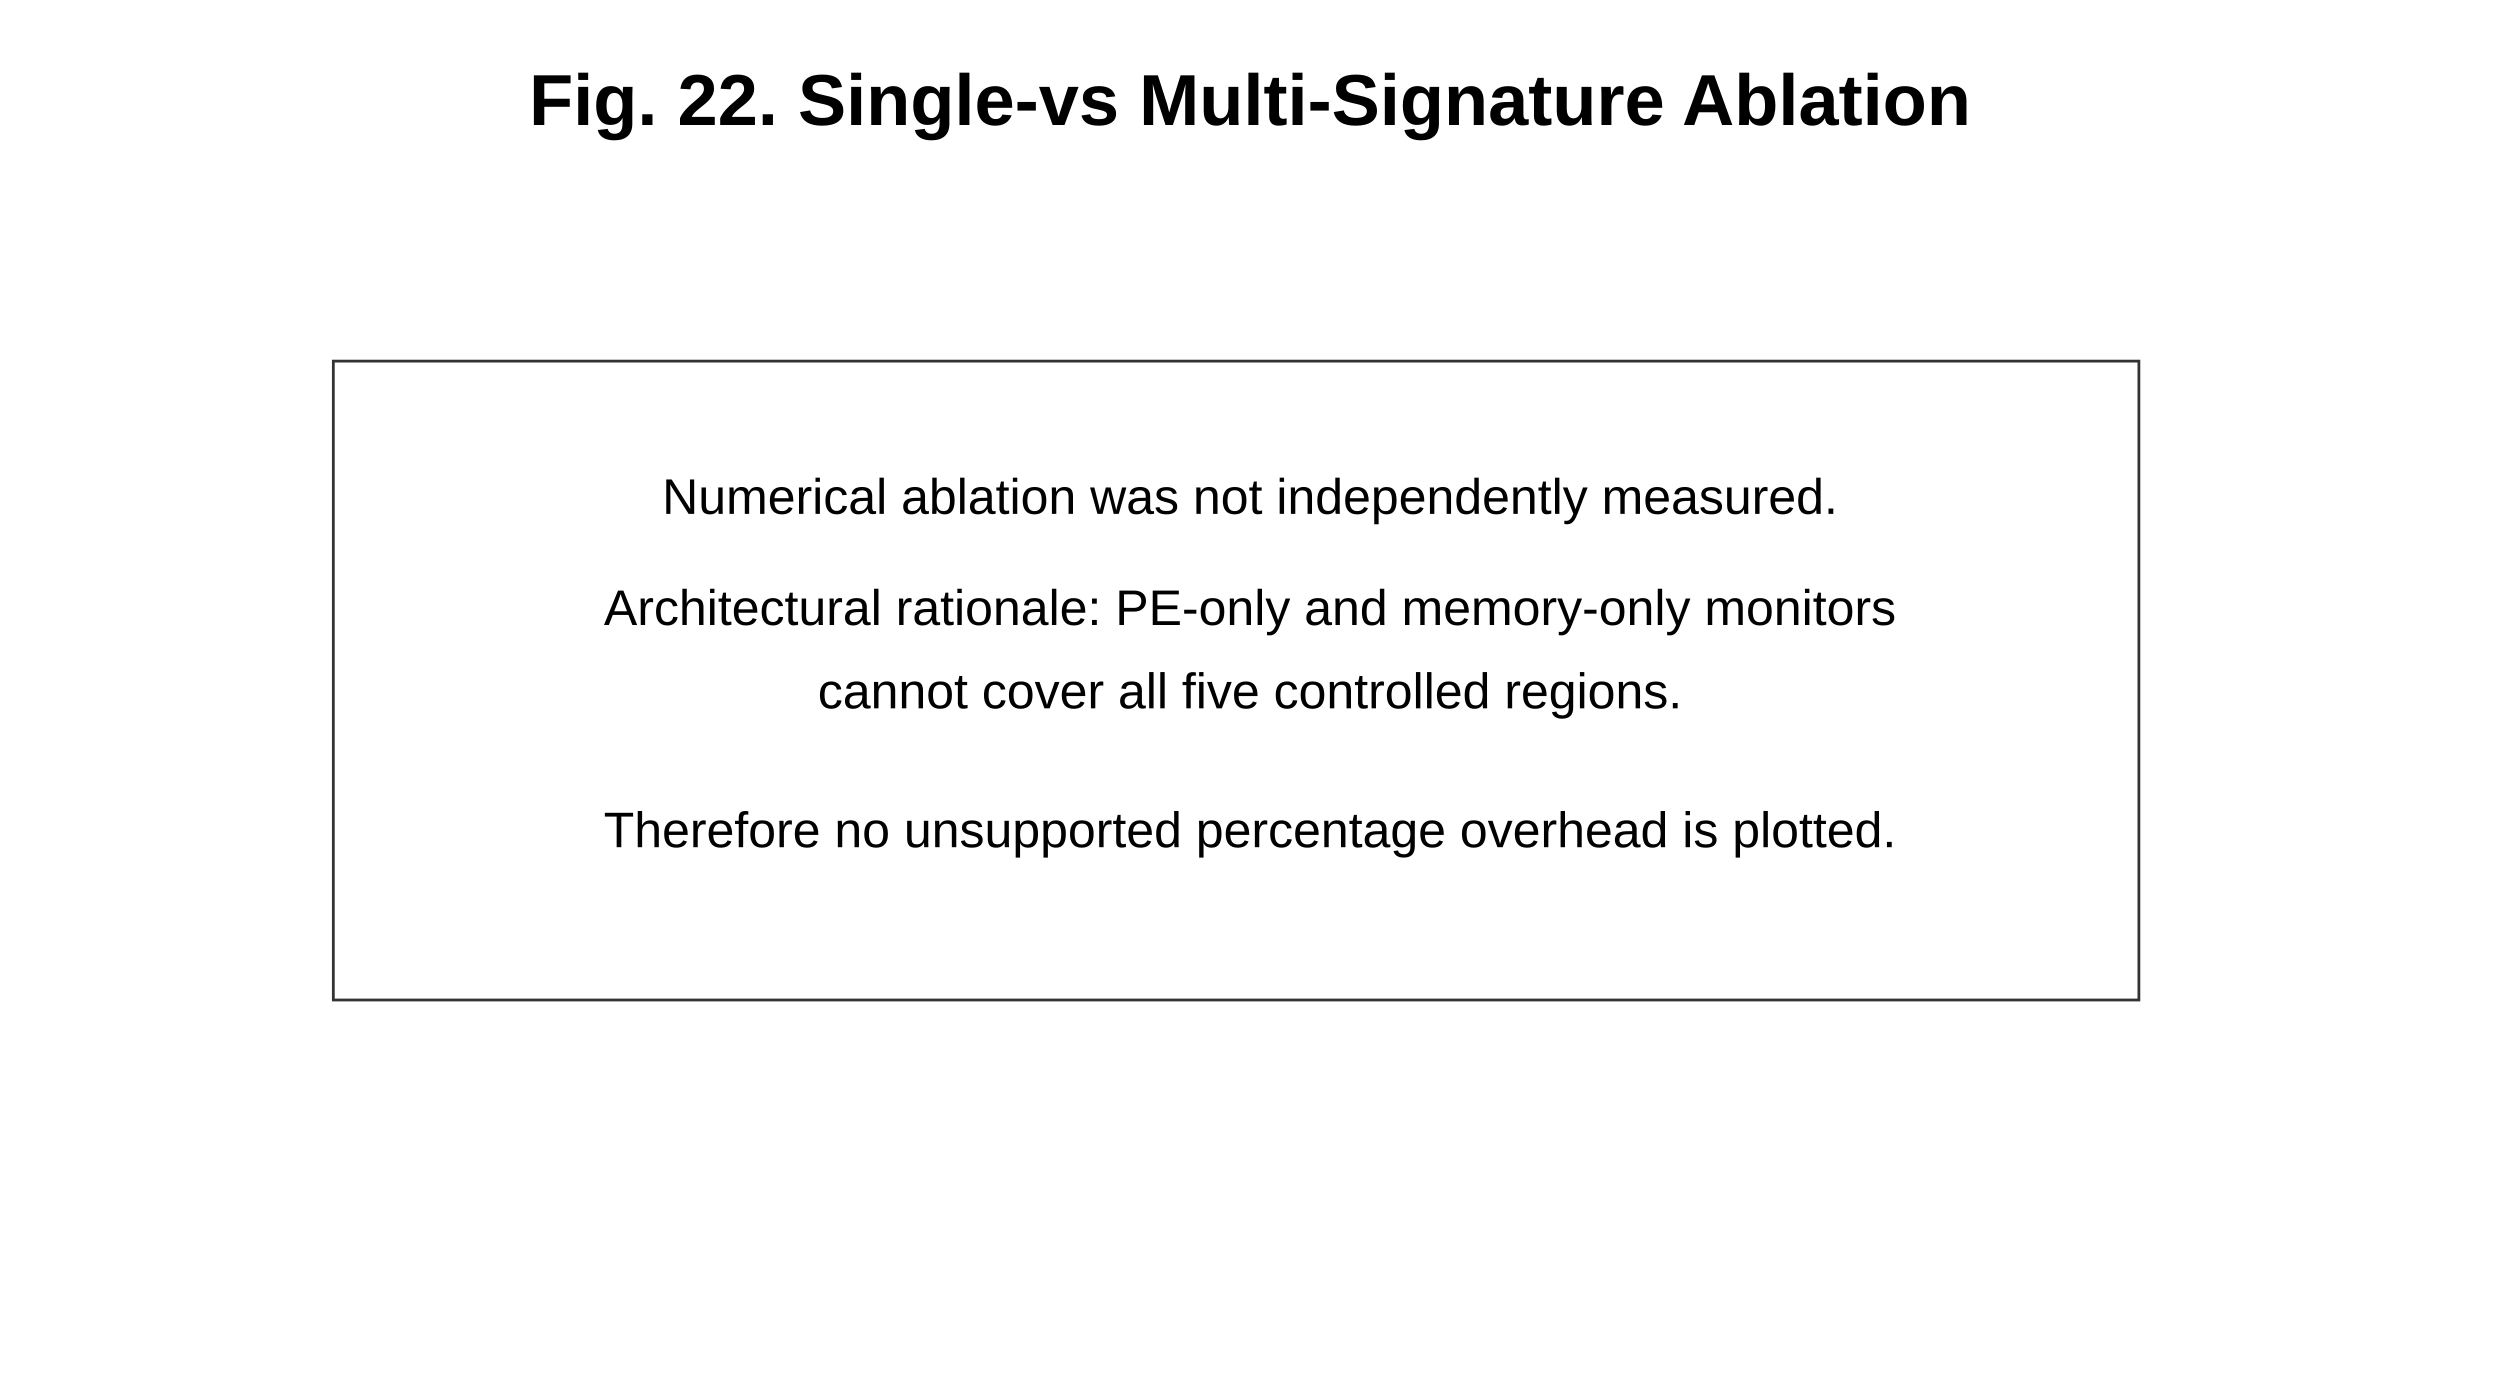
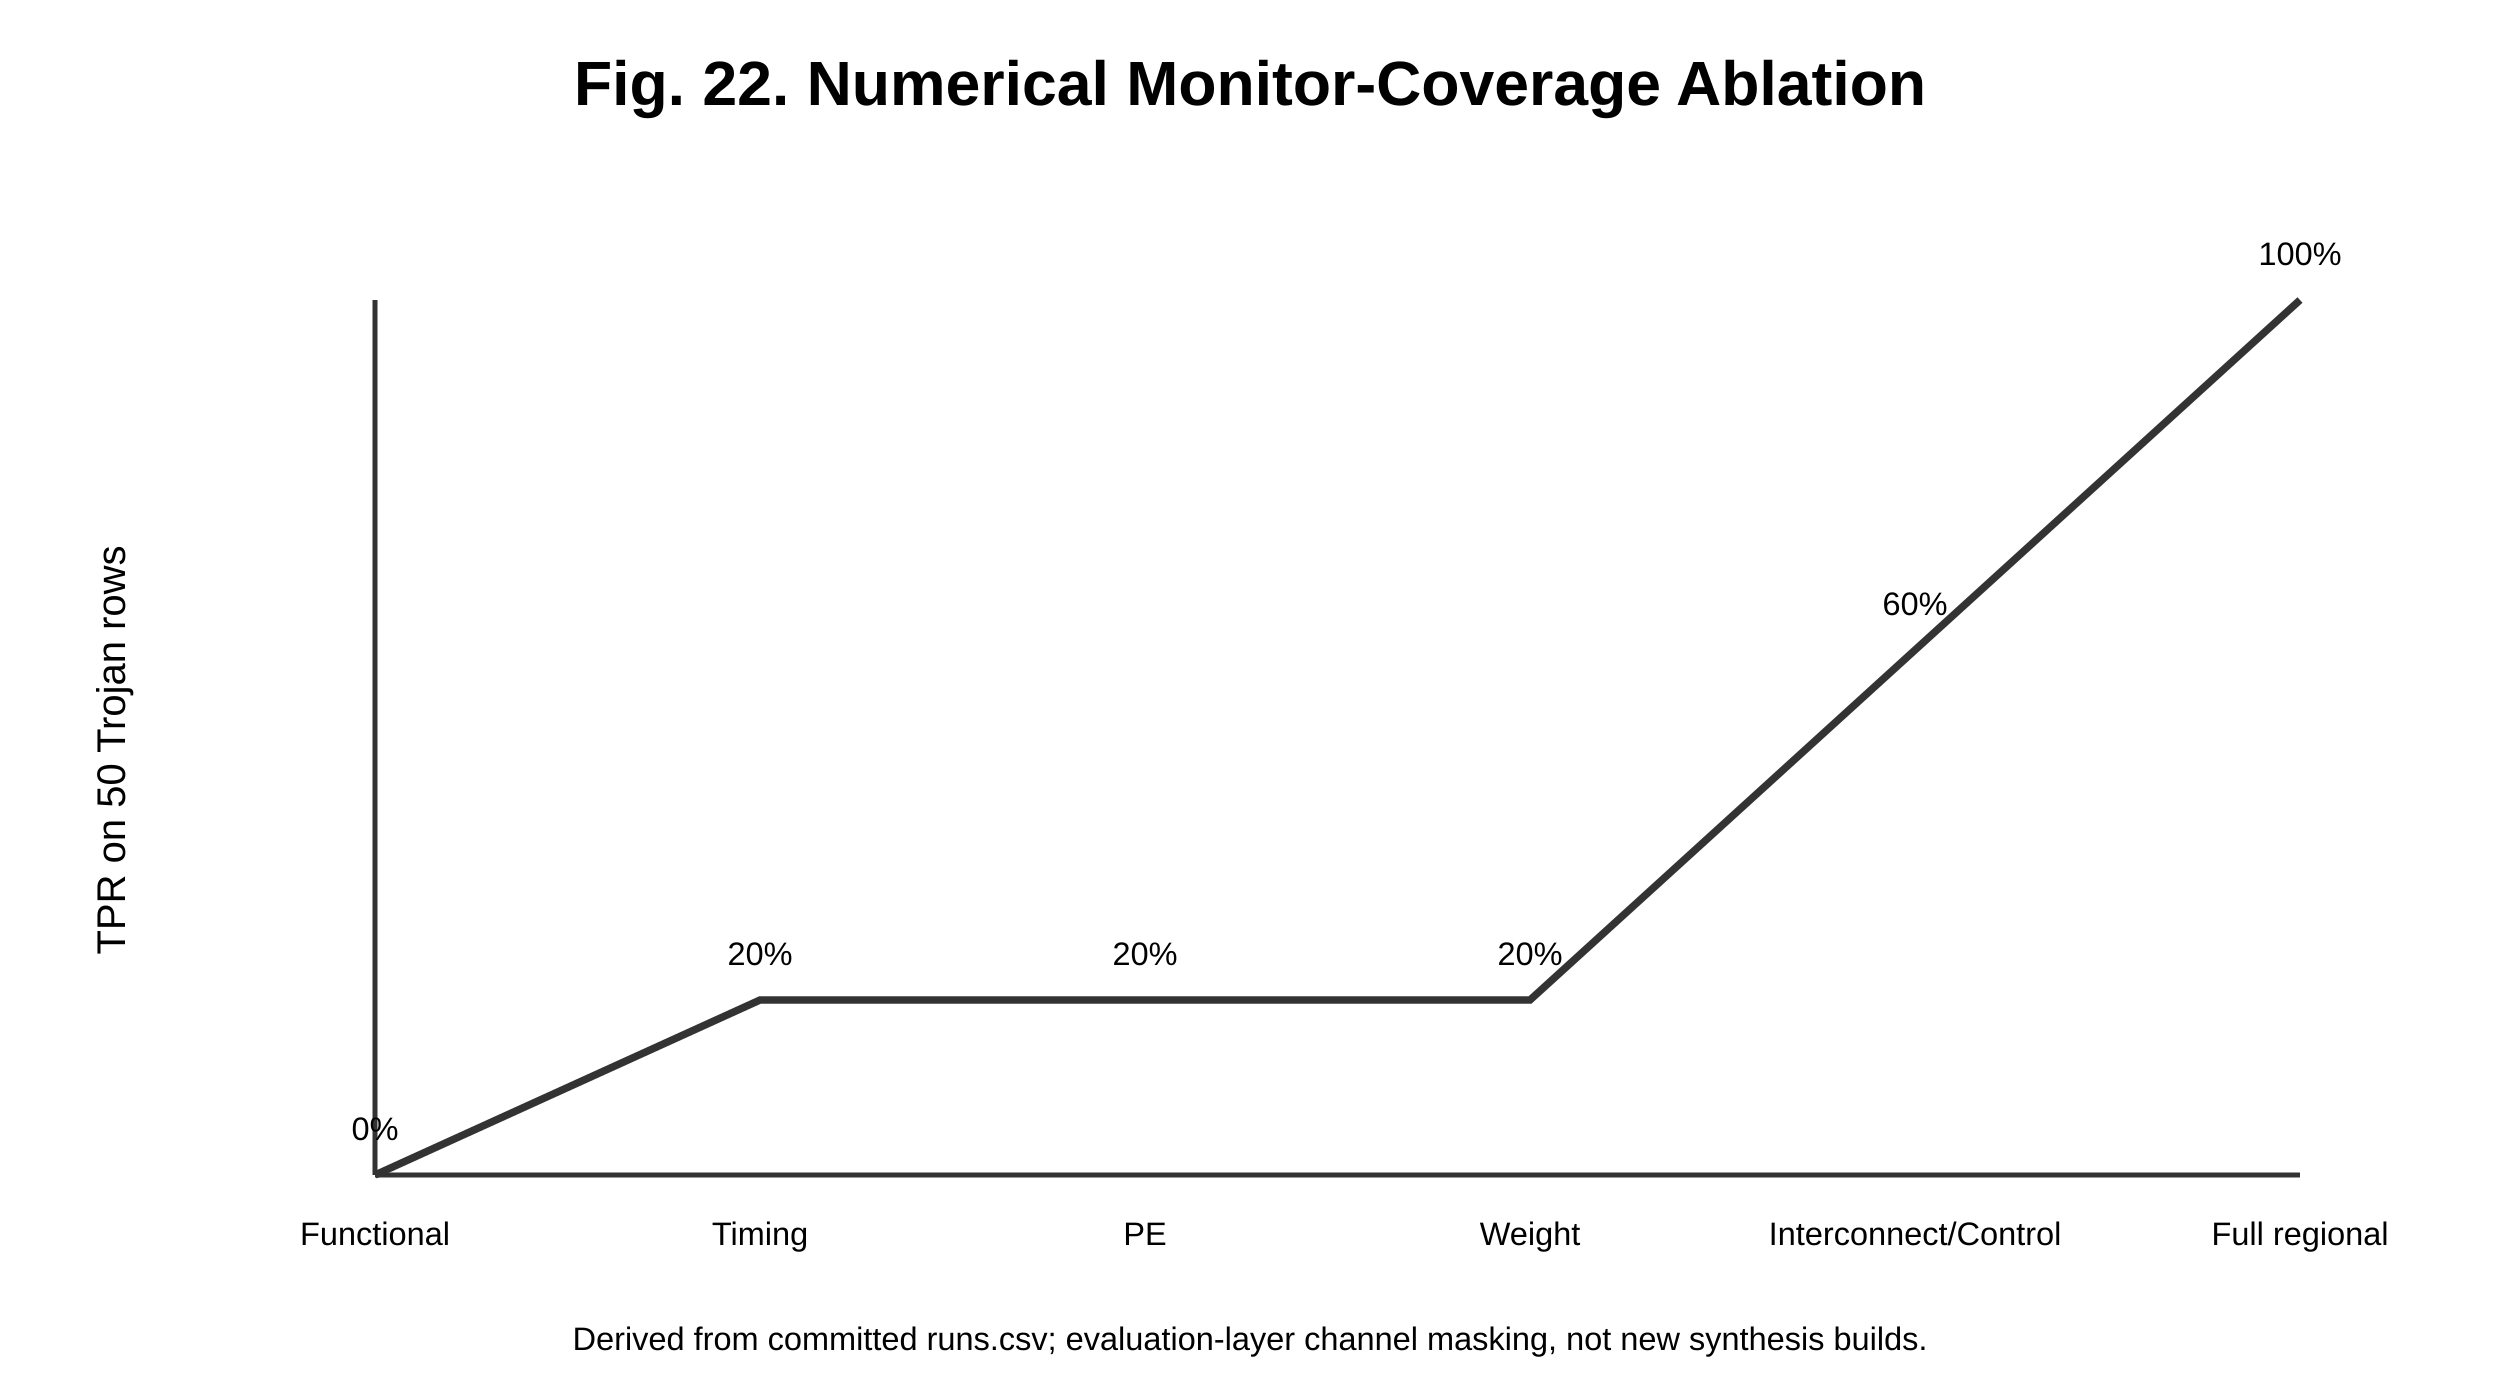
- <svg xmlns="http://www.w3.org/2000/svg" width="900" height="500">
+ <svg xmlns="http://www.w3.org/2000/svg" width="1000" height="560" viewBox="0 0 1000 560">
  <rect width="100%" height="100%" fill="white" />
-   <text x="450" y="45" text-anchor="middle" font-family="Arial" font-size="26" font-weight="bold">Fig. 22. Single-vs Multi-Signature Ablation</text>
-   <g font-family="Arial" font-size="18">
-     <rect x="120" y="130" width="650" height="230" fill="white" stroke="#333" />
-     <text x="450" y="185" text-anchor="middle">Numerical ablation was not independently measured.</text>
-     <text x="450" y="225" text-anchor="middle">Architectural rationale: PE-only and memory-only monitors</text>
-     <text x="450" y="255" text-anchor="middle">cannot cover all five controlled regions.</text>
-     <text x="450" y="305" text-anchor="middle">Therefore no unsupported percentage overhead is plotted.</text>
+   <text x="500" y="42" text-anchor="middle" font-family="Arial" font-size="25" font-weight="bold">Fig. 22. Numerical Monitor-Coverage Ablation</text>
+   <line x1="150" y1="470" x2="920" y2="470" stroke="#333" stroke-width="2" />
+   <line x1="150" y1="470" x2="150" y2="120" stroke="#333" stroke-width="2" />
+   <polyline fill="none" stroke="#333" stroke-width="3" points="150,470 304,400 458,400 612,400 766,260 920,120" />
+   <g font-family="Arial" font-size="13" text-anchor="middle">
+     <text x="150" y="498">Functional</text>
+     <text x="304" y="498">Timing</text>
+     <text x="458" y="498">PE</text>
+     <text x="612" y="498">Weight</text>
+     <text x="766" y="498">Interconnect/Control</text>
+     <text x="920" y="498">Full regional</text>
  </g>
+   <g font-family="Arial" font-size="13" text-anchor="middle">
+     <text x="150" y="456">0%</text>
+     <text x="304" y="386">20%</text>
+     <text x="458" y="386">20%</text>
+     <text x="612" y="386">20%</text>
+     <text x="766" y="246">60%</text>
+     <text x="920" y="106">100%</text>
+   </g>
+   <text x="50" y="300" transform="rotate(-90 50 300)" text-anchor="middle" font-family="Arial" font-size="16">TPR on 50 Trojan rows</text>
+   <text x="500" y="540" text-anchor="middle" font-family="Arial" font-size="13">Derived from committed runs.csv; evaluation-layer channel masking, not new synthesis builds.</text>
</svg>
